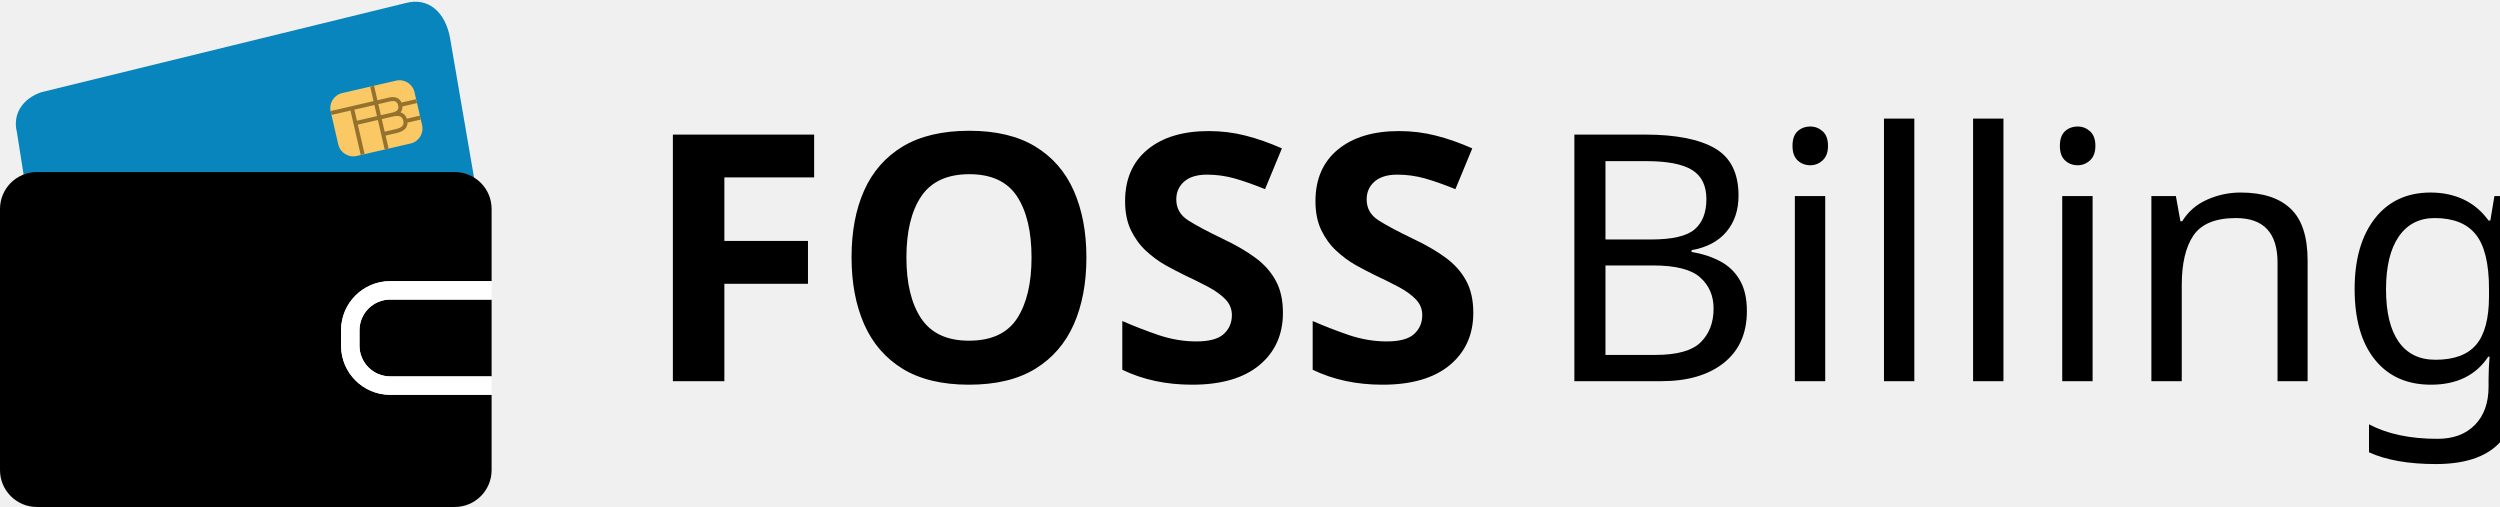
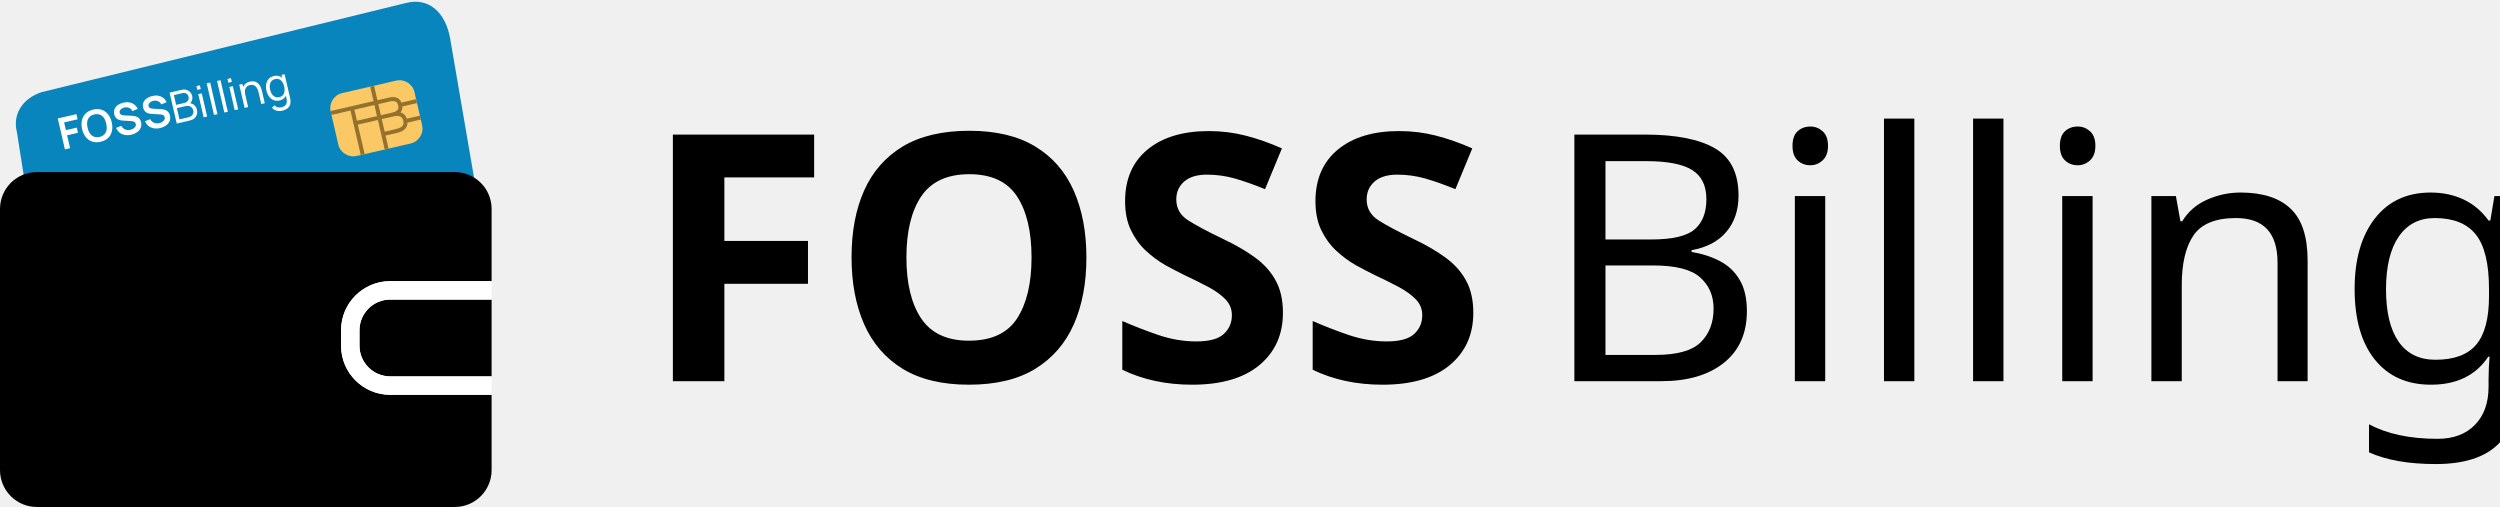
<svg xmlns="http://www.w3.org/2000/svg" width="266.289" height="54" viewBox="0 0 266.289 54" role="img" aria-label="FOSSBilling" version="1.1" id="svg5">
  <defs id="defs5" />
  <g id="icon" transform="scale(0.1636364)">
    <path fill="#0785BC" d="M 27,60 L 264,2 C 279,-2 290,8 293,25 L 310,124 H 17 L 11,86 C 8,74 15,64 27,60 Z" id="path1" />
    <rect fill="#FAC965" x="217" y="56" width="56" height="42" rx="10" transform="rotate(-13 245 77)" id="rect1" />
    <defs id="defs2">
      <clipPath id="chip-clip">
        <rect x="217" y="56" width="56" height="42" rx="10" id="rect2" />
      </clipPath>
    </defs>
    <g transform="rotate(-13 245 77)" clip-path="url(#chip-clip)" fill="none" stroke="#94712D" stroke-width="2.6" stroke-linecap="round" stroke-linejoin="round" id="g2">
      <path d="M 231,67 V 98 M 217,67 H 256 Q 262,67 262,72 Q 262,77 256,77 H 231 M 247,56 V 88 H 256 Q 263,88 263,82.5 Q 263,77 256,77 M 262,72 H 273 M 263,83 H 273 M 247,88 V 98" id="path2" />
    </g>
+     <g id="card-brand" aria-label="FOSSBilling" transform="translate(35 76) rotate(-13) scale(0.78) translate(-68 -12)">
+       <path id="card-letter-7" d="m 532.016,100.488 v 198.719 h 119.597 v -33.211 h -86.386 v -49.543 h 69.828 v -33.211 h -69.828 v -82.754 h -33.211" style="fill:#ffffff;fill-opacity:1;fill-rule:nonzero;stroke:none" transform="matrix(0.1333333,0,0,-0.1333333,0,54)" />
+       <path id="card-letter-8" d="m 760.59,96.348 c -19.856,0 -36.887,4.34 -51.082,13.019 -14.199,8.68 -25.09,20.793 -32.672,36.34 -7.582,15.547 -11.375,33.594 -11.375,54.141 0,20.547 3.793,38.593 11.375,54.144 7.582,15.547 18.473,27.66 32.672,36.34 14.195,8.676 31.226,13.016 51.082,13.016 19.855,0 36.883,-4.34 51.082,-13.016 14.199,-8.68 25.09,-20.793 32.672,-36.34 7.582,-15.551 11.375,-33.597 11.375,-54.144 0,-20.547 -3.793,-38.594 -11.375,-54.141 -7.582,-15.547 -18.473,-27.66 -32.672,-36.34 -14.199,-8.679 -31.227,-13.019 -51.082,-13.019 z m 0,31.371 c 13.34,-0.153 24.445,2.765 33.316,8.754 8.867,5.988 15.524,14.422 19.965,25.308 4.438,10.887 6.656,23.578 6.656,38.067 0,14.492 -2.218,27.105 -6.656,37.847 -4.441,10.743 -11.098,19.102 -19.965,25.082 -8.871,5.981 -19.976,9.047 -33.316,9.2 -13.34,0.152 -24.438,-2.762 -33.293,-8.739 -8.856,-5.98 -15.504,-14.418 -19.942,-25.312 -4.437,-10.895 -6.675,-23.586 -6.703,-38.078 -0.031,-14.489 2.172,-27.102 6.61,-37.836 4.441,-10.731 11.101,-19.094 19.988,-25.082 8.887,-5.985 20,-9.055 33.34,-9.211" style="fill:#ffffff;fill-opacity:1;fill-rule:nonzero;stroke:none" transform="matrix(0.1333333,0,0,-0.1333333,0,54)" />
+       <path id="card-letter-9" d="m 956.918,96.348 c -14.508,0 -27.578,2.531 -39.215,7.59 -11.637,5.062 -21.207,12.3 -28.703,21.722 -7.5,9.426 -12.293,20.645 -14.379,33.66 l 34.594,5.2 c 2.898,-11.778 8.926,-20.891 18.078,-27.348 9.152,-6.453 19.719,-9.684 31.695,-9.684 7.067,0 13.739,1.114 20.008,3.336 6.274,2.223 11.359,5.465 15.262,9.719 3.902,4.254 5.852,9.426 5.852,15.512 0,2.808 -0.454,5.371 -1.368,7.695 -0.91,2.324 -2.262,4.41 -4.047,6.258 -1.785,1.847 -4.078,3.519 -6.879,5.023 -2.796,1.504 -6.074,2.828 -9.832,3.981 l -51.289,15.133 c -4.418,1.273 -9.183,3.003 -14.304,5.199 -5.125,2.191 -9.953,5.179 -14.493,8.969 -4.539,3.789 -8.265,8.652 -11.175,14.593 -2.914,5.942 -4.371,13.297 -4.371,22.067 0,12.804 3.253,23.543 9.761,32.215 6.512,8.667 15.254,15.179 26.235,19.523 10.976,4.348 23.207,6.484 36.683,6.406 13.586,-0.152 25.723,-2.504 36.41,-7.058 10.689,-4.555 19.609,-11.141 26.759,-19.758 7.16,-8.617 12.21,-19.074 15.17,-31.371 l -35.741,-6.121 c -1.441,6.98 -4.274,12.918 -8.488,17.816 -4.215,4.898 -9.336,8.645 -15.352,11.234 -6.019,2.59 -12.426,3.965 -19.219,4.118 -6.636,0.152 -12.781,-0.817 -18.422,-2.911 -5.644,-2.093 -10.191,-5.062 -13.652,-8.91 -3.457,-3.851 -5.183,-8.359 -5.183,-13.527 0,-4.922 1.464,-8.906 4.402,-11.957 2.937,-3.055 6.605,-5.488 11.008,-7.305 4.398,-1.816 8.832,-3.324 13.293,-4.519 l 35.601,-9.891 c 4.879,-1.316 10.344,-3.082 16.403,-5.289 6.05,-2.207 11.89,-5.285 17.5,-9.234 5.61,-3.95 10.25,-9.145 13.89,-15.594 3.65,-6.449 5.48,-14.61 5.48,-24.485 0,-10.32 -2.13,-19.367 -6.39,-27.152 -4.25,-7.781 -10.03,-14.242 -17.32,-19.387 -7.3,-5.144 -15.625,-9.007 -24.973,-11.593 -9.344,-2.582 -19.109,-3.875 -29.289,-3.875" style="fill:#ffffff;fill-opacity:1;fill-rule:nonzero;stroke:none" transform="matrix(0.1333333,0,0,-0.1333333,0,54)" />
+       <path id="card-letter-10" d="m 1142.53,96.348 c -14.51,0 -27.58,2.531 -39.22,7.59 -11.63,5.062 -21.2,12.3 -28.7,21.722 -7.5,9.426 -12.29,20.645 -14.38,33.66 l 34.59,5.2 c 2.9,-11.778 8.93,-20.891 18.08,-27.348 9.16,-6.453 19.72,-9.684 31.7,-9.684 7.06,0 13.74,1.114 20.01,3.336 6.27,2.223 11.35,5.465 15.26,9.719 3.9,4.254 5.85,9.426 5.85,15.512 0,2.808 -0.45,5.371 -1.37,7.695 -0.91,2.324 -2.26,4.41 -4.05,6.258 -1.78,1.847 -4.07,3.519 -6.87,5.023 -2.8,1.504 -6.08,2.828 -9.84,3.981 l -51.29,15.133 c -4.41,1.273 -9.18,3.003 -14.3,5.199 -5.12,2.191 -9.95,5.179 -14.49,8.969 -4.54,3.789 -8.26,8.652 -11.18,14.593 -2.91,5.942 -4.37,13.297 -4.37,22.067 0,12.804 3.25,23.543 9.76,32.215 6.51,8.667 15.26,15.179 26.24,19.523 10.97,4.348 23.2,6.484 36.68,6.406 13.59,-0.152 25.72,-2.504 36.41,-7.058 10.69,-4.555 19.61,-11.141 26.76,-19.758 7.15,-8.617 12.21,-19.074 15.17,-31.371 l -35.74,-6.121 c -1.44,6.98 -4.27,12.918 -8.49,17.816 -4.21,4.898 -9.33,8.645 -15.35,11.234 -6.02,2.59 -12.43,3.965 -19.22,4.118 -6.64,0.152 -12.78,-0.817 -18.42,-2.911 -5.64,-2.093 -10.19,-5.062 -13.65,-8.91 -3.46,-3.851 -5.19,-8.359 -5.19,-13.527 0,-4.922 1.47,-8.906 4.4,-11.957 2.94,-3.055 6.61,-5.488 11.01,-7.305 4.4,-1.816 8.83,-3.324 13.3,-4.519 l 35.6,-9.891 c 4.88,-1.316 10.34,-3.082 16.4,-5.289 6.05,-2.207 11.89,-5.285 17.5,-9.234 5.61,-3.95 10.25,-9.145 13.89,-15.594 3.65,-6.449 5.48,-14.61 5.48,-24.485 0,-10.32 -2.13,-19.367 -6.39,-27.152 -4.25,-7.781 -10.03,-14.242 -17.32,-19.387 -7.31,-5.144 -15.63,-9.007 -24.97,-11.593 -9.35,-2.582 -19.11,-3.875 -29.29,-3.875" style="fill:#ffffff;fill-opacity:1;fill-rule:nonzero;stroke:none" transform="matrix(0.1333333,0,0,-0.1333333,0,54)" />
+       <path id="card-letter-11" d="m 1250.32,100.488 v 198.719 h 77.07 c 11.49,0 21.41,-2.371 29.77,-7.117 8.37,-4.746 14.82,-11.047 19.34,-18.906 4.54,-7.86 6.8,-16.426 6.8,-25.704 0,-10.753 -2.81,-20.23 -8.44,-28.421 -5.63,-8.192 -13.17,-13.852 -22.61,-16.981 l -0.32,6.738 c 12.85,-3.539 22.89,-9.894 30.12,-19.058 7.23,-9.168 10.84,-20.156 10.84,-32.965 0,-11.547 -2.41,-21.52 -7.23,-29.918 -4.83,-8.398 -11.67,-14.895 -20.51,-19.492 -8.85,-4.598 -19.22,-6.895 -31.14,-6.895 z m 22.63,21.485 h 56.23 c 7.69,0 14.6,1.386 20.73,4.168 6.13,2.777 10.97,6.754 14.51,11.925 3.54,5.168 5.31,11.391 5.31,18.657 0,7 -1.59,13.32 -4.79,18.957 -3.19,5.64 -7.6,10.129 -13.23,13.472 -5.62,3.344 -12.06,5.016 -19.31,5.016 h -59.45 z m 0,93.402 h 54.21 c 6.11,0 11.66,1.352 16.67,4.059 5,2.707 8.98,6.472 11.93,11.296 2.95,4.829 4.43,10.458 4.43,16.887 0,8.973 -3.08,16.278 -9.24,21.922 -6.16,5.641 -14.09,8.461 -23.79,8.461 h -54.21 v -62.625" style="fill:#ffffff;fill-opacity:1;fill-rule:nonzero;stroke:none" transform="matrix(0.1333333,0,0,-0.1333333,0,54)" />
+       <path id="card-letter-12" d="m 1423.09,276.828 v 24.106 h 22.41 v -24.106 z m 0,-176.34 v 149.039 h 22.41 V 100.488 h -22.41" style="fill:#ffffff;fill-opacity:1;fill-rule:nonzero;stroke:none" transform="matrix(0.1333333,0,0,-0.1333333,0,54)" />
+       <path id="card-letter-13" d="m 1489.61,100.488 h 22.402 V 303.347 H 1489.61 Z" style="fill:#ffffff;fill-opacity:1;fill-rule:nonzero;stroke:none" transform="matrix(0.1333333,0,0,-0.1333333,0,54)" />
+       <path id="card-letter-14" d="m 1556.13,100.488 h 22.402 V 303.347 H 1556.13 Z" style="fill:#ffffff;fill-opacity:1;fill-rule:nonzero;stroke:none" transform="matrix(0.1333333,0,0,-0.1333333,0,54)" />
+       <path id="card-letter-15" d="m 1622.64,276.828 v 24.106 h 22.4 v -24.106 z m 0,-176.34 v 149.039 h 22.4 V 100.488 h -22.4" style="fill:#ffffff;fill-opacity:1;fill-rule:nonzero;stroke:none" transform="matrix(0.1333333,0,0,-0.1333333,0,54)" />
+       <path id="card-letter-16" d="m 1793.28,100.488 v 75.371 c 0,7.645 -0.71,14.836 -2.12,21.575 -1.42,6.738 -3.76,12.707 -7.03,17.91 -3.28,5.203 -7.59,9.273 -12.92,12.219 -5.34,2.945 -11.92,4.417 -19.77,4.417 -6.65,0 -12.61,-1.136 -17.88,-3.41 -5.26,-2.273 -9.72,-5.625 -13.36,-10.05 -3.65,-4.43 -6.45,-9.907 -8.38,-16.43 -1.94,-6.524 -2.91,-14.055 -2.91,-22.598 l -15.25,4.094 c 0,14.836 2.64,27.445 7.91,37.832 5.26,10.383 12.59,18.293 22,23.73 9.39,5.434 20.33,8.153 32.82,8.153 9.27,0 17.27,-1.442 24.01,-4.324 6.75,-2.883 12.4,-6.758 16.98,-11.622 4.58,-4.863 8.23,-10.359 10.94,-16.48 2.72,-6.121 4.66,-12.473 5.83,-19.055 1.17,-6.582 1.76,-12.965 1.76,-19.152 v -82.18 z m -107,0 v 149.039 h 20.2 v -38.293 h 2.43 V 100.488 h -22.63" style="fill:#ffffff;fill-opacity:1;fill-rule:nonzero;stroke:none" transform="matrix(0.1333333,0,0,-0.1333333,0,54)" />
+       <path id="card-letter-17" d="m 1911.59,30.109 c -7.71,0 -15.28,1.156 -22.7,3.465 -7.43,2.312 -14.25,5.883 -20.5,10.715 -6.23,4.828 -11.46,11.027 -15.66,18.594 l 20.45,11.039 c 3.89,-7.797 9.4,-13.422 16.52,-16.875 7.12,-3.453 14.45,-5.18 22,-5.18 10.12,0 18.41,1.855 24.85,5.566 6.44,3.711 11.17,9.227 14.19,16.547 3.02,7.32 4.49,16.426 4.41,27.312 v 40.273 h 2.6 v 107.961 h 19.96 V 101.063 c 0,-4.165 -0.12,-8.161 -0.36,-11.989 -0.24,-3.828 -0.69,-7.621 -1.36,-11.379 -1.86,-10.824 -5.57,-19.746 -11.15,-26.762 -5.57,-7.016 -12.83,-12.238 -21.79,-15.672 -8.95,-3.438 -19.44,-5.152 -31.46,-5.152 z m -1.54,66.238 c -13.92,0 -25.84,3.465 -35.74,10.39 -9.9,6.926 -17.5,16.34 -22.79,28.235 -5.29,11.894 -7.94,25.293 -7.94,40.195 0,14.859 2.64,28.211 7.92,40.062 5.27,11.848 12.84,21.215 22.7,28.106 9.85,6.887 21.64,10.332 35.37,10.332 14,0 25.8,-3.41 35.38,-10.23 9.57,-6.817 16.82,-16.149 21.74,-27.989 4.91,-11.844 7.37,-25.269 7.37,-40.281 0,-14.848 -2.45,-28.223 -7.36,-40.117 -4.91,-11.895 -12.11,-21.317 -21.62,-28.274 -9.51,-6.953 -21.19,-10.429 -35.03,-10.429 z m 2.53,20.679 c 10.3,0 18.79,2.5 25.47,7.508 6.68,5.008 11.63,11.895 14.86,20.66 3.23,8.766 4.84,18.758 4.84,29.973 0,11.324 -1.62,21.344 -4.88,30.055 -3.26,8.715 -8.18,15.519 -14.78,20.418 -6.61,4.902 -14.92,7.351 -24.94,7.351 -10.41,0 -19,-2.558 -25.78,-7.672 -6.78,-5.113 -11.8,-12.035 -15.08,-20.769 -3.27,-8.731 -4.91,-18.528 -4.91,-29.383 0,-10.945 1.67,-20.813 5.02,-29.598 3.34,-8.789 8.35,-15.742 15.03,-20.863 6.69,-5.121 15.07,-7.68 25.15,-7.68" style="fill:#ffffff;fill-opacity:1;fill-rule:nonzero;stroke:none" transform="matrix(0.1333333,0,0,-0.1333333,0,54)" />
+     </g>
    <path fill="#000000" d="M 24,112 H 296 A 24,24 0 0 1 320,136 V 183 H 254 A 32,32 0 0 0 222,215 V 225 A 32,32 0 0 0 254,257 H 320 V 306 A 24,24 0 0 1 296,330 H 24 A 24,24 0 0 1 0,306 V 136 A 24,24 0 0 1 24,112 Z M 254,195 H 320 V 245 H 254 A 20,20 0 0 1 234,225 V 215 A 20,20 0 0 1 254,195 Z" id="path3" />
    <path fill="#FFFFFF" d="M 320,183 H 254 A 32,32 0 0 0 222,215 V 225 A 32,32 0 0 0 254,257 H 320 V 245 H 254 A 20,20 0 0 1 234,225 V 215 A 20,20 0 0 1 254,195 H 320 Z" id="path4" />
  </g>
  <g fill="#000000" font-family="Manrope" font-size="36.8" letter-spacing="0" id="g5">
    <text x="68.359" y="40.602" font-weight="700" id="text4">FOSS</text>
    <text x="164.133" y="40.602" font-weight="450" id="text5">Billing</text>
  </g>
</svg>
